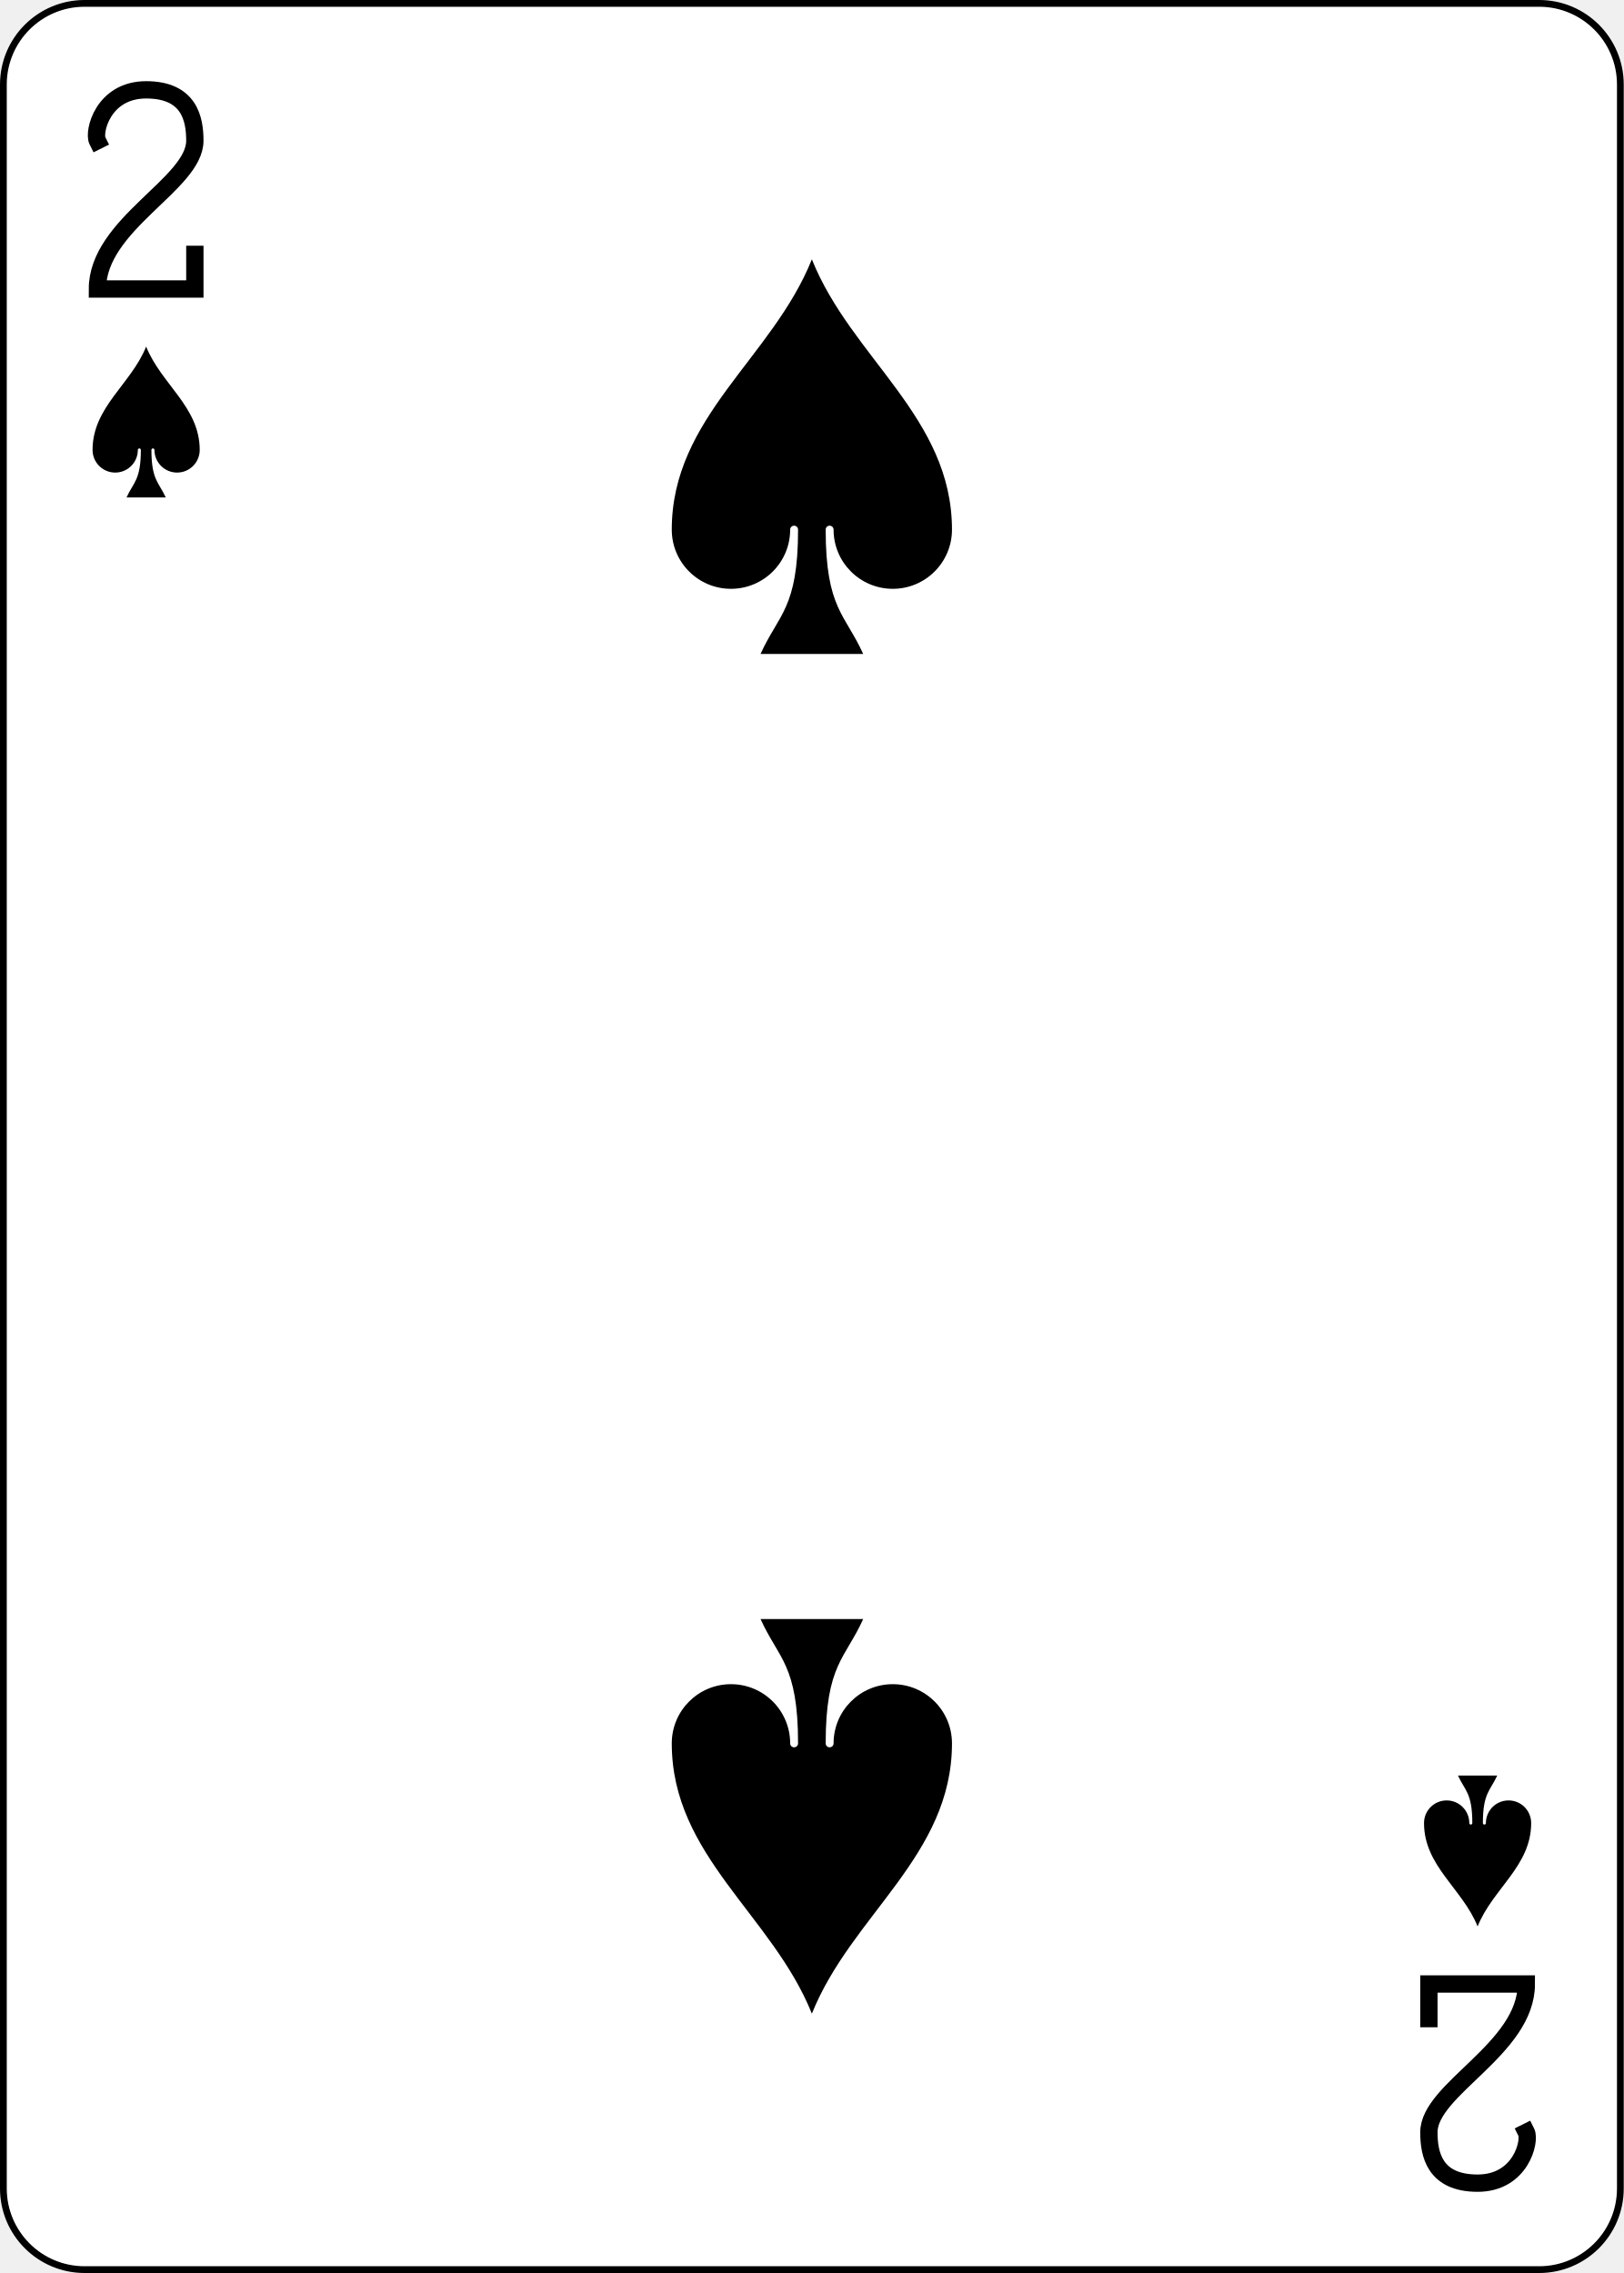
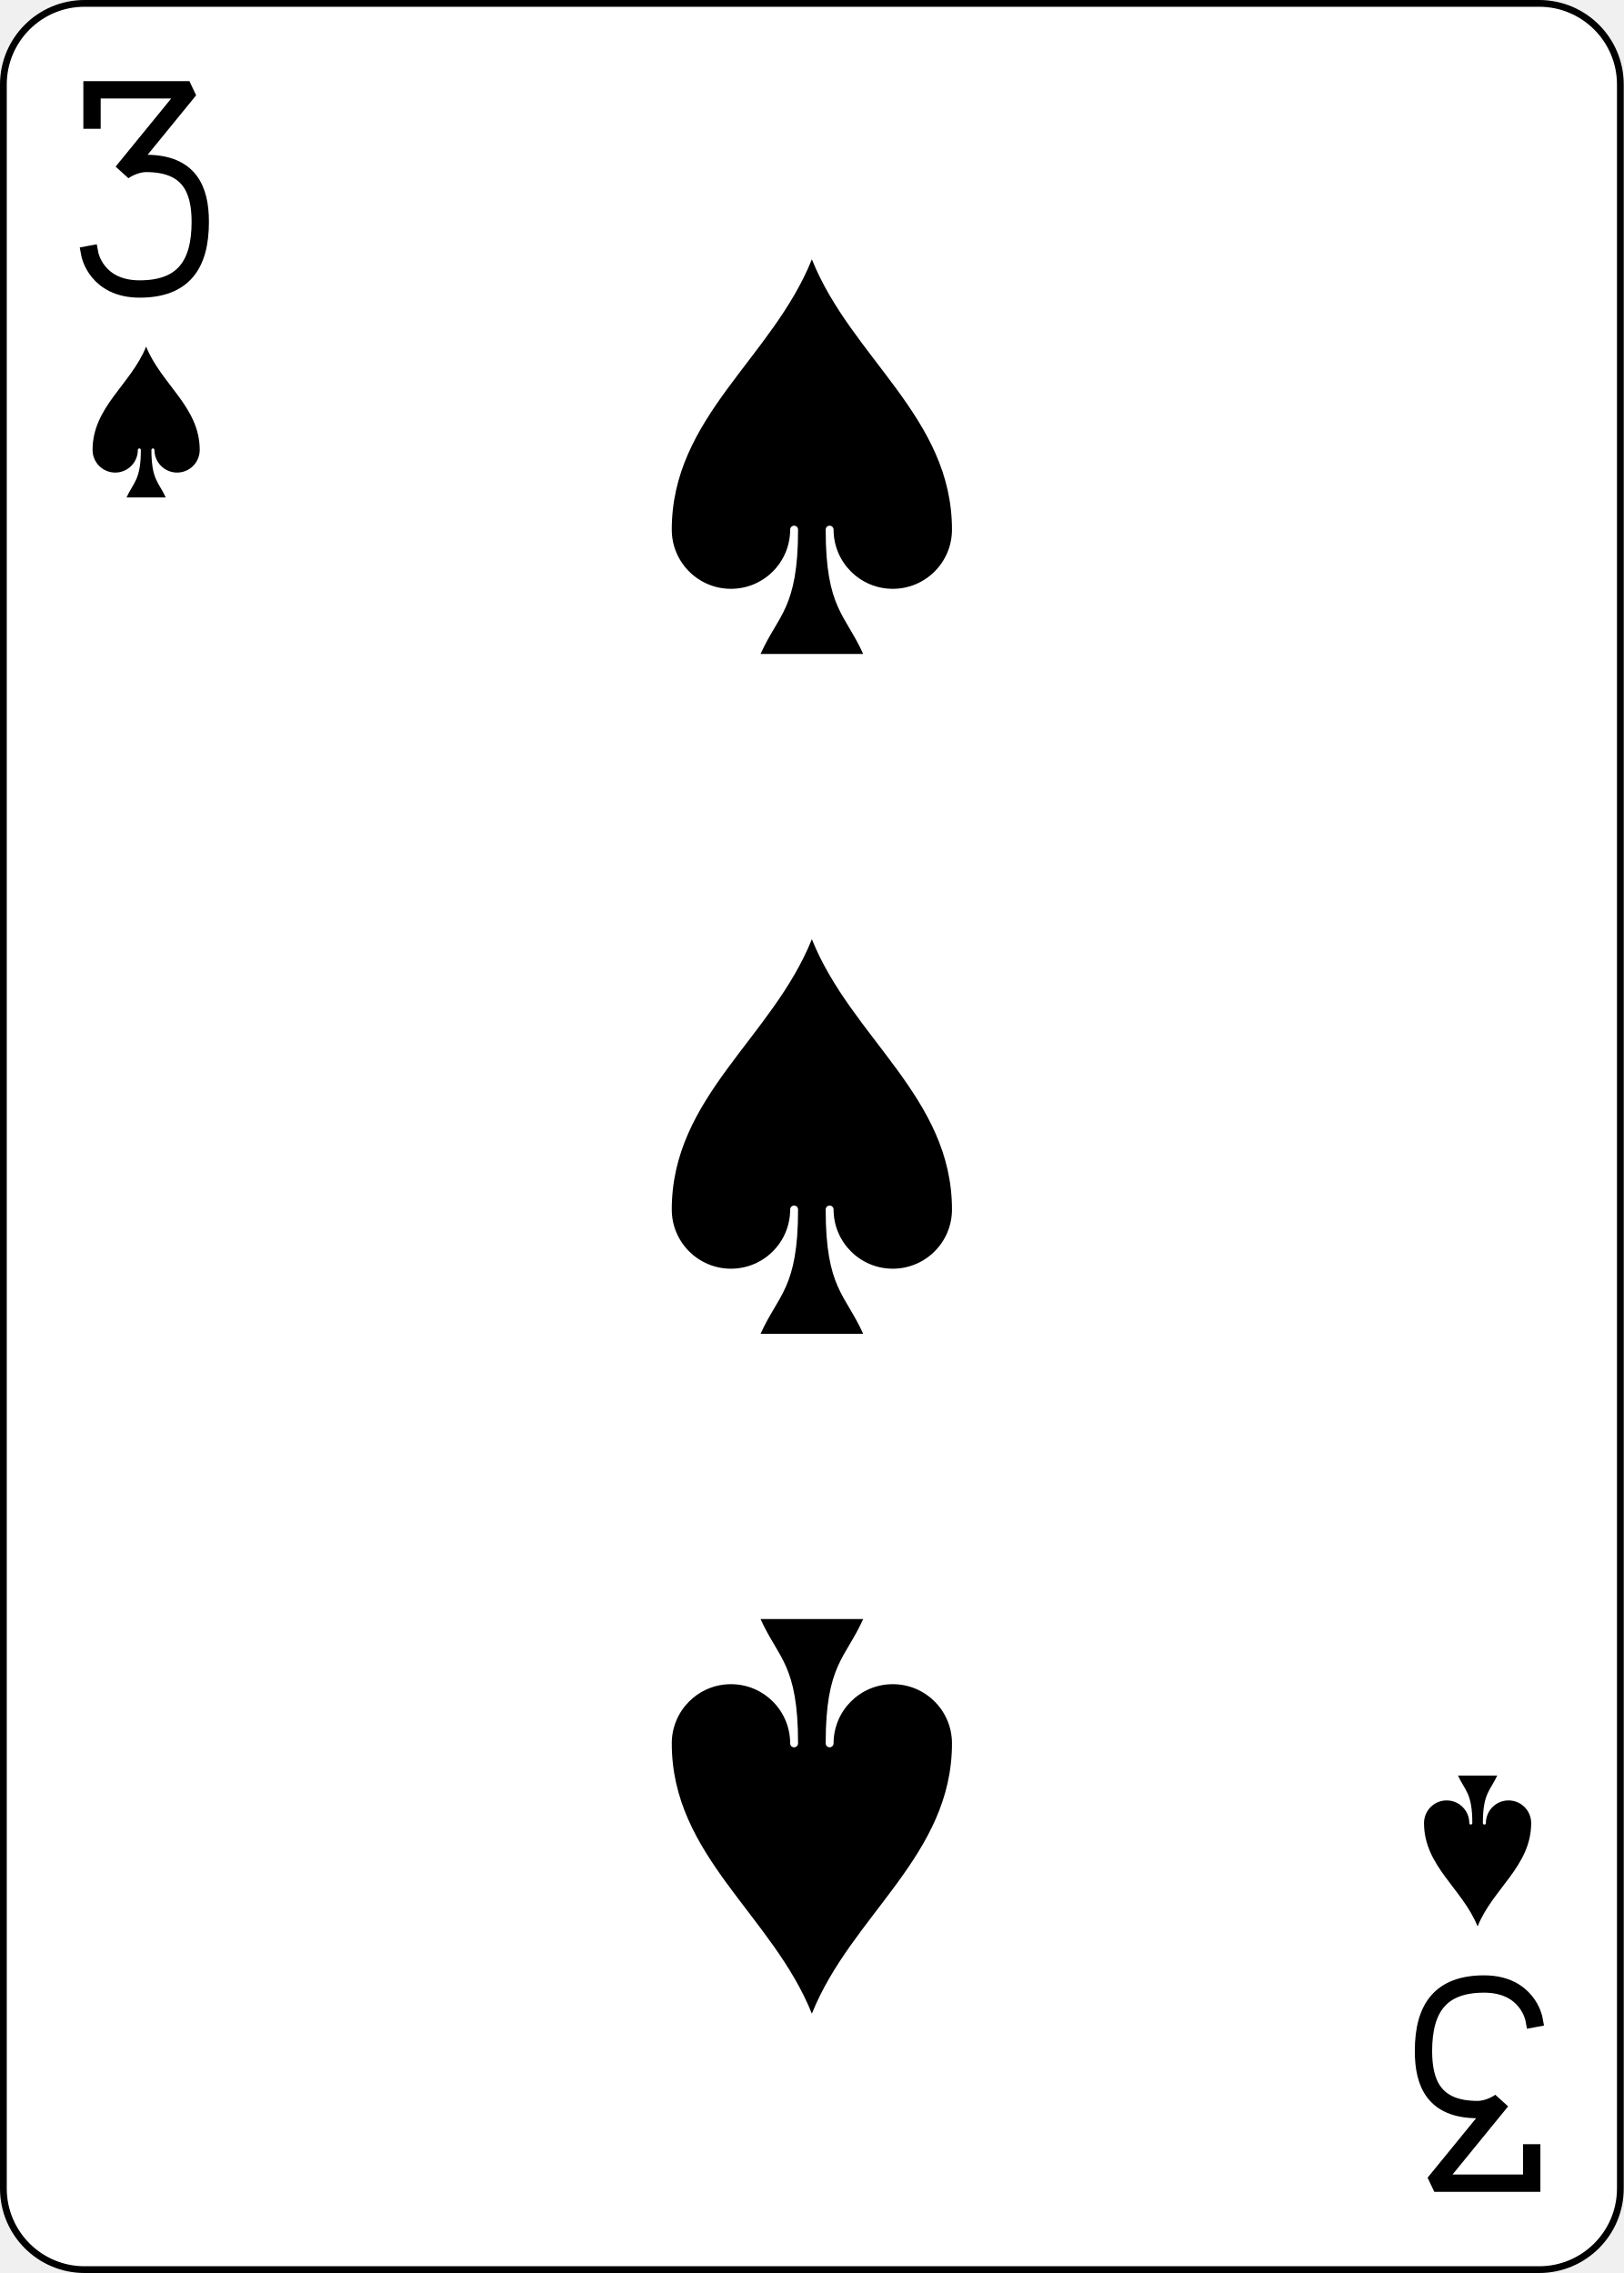
- <svg xmlns="http://www.w3.org/2000/svg" xmlns:xlink="http://www.w3.org/1999/xlink" class="card" face="2S" height="3.5in" preserveAspectRatio="none" viewBox="-120 -168 240 336" width="2.5in">
+ <svg xmlns="http://www.w3.org/2000/svg" xmlns:xlink="http://www.w3.org/1999/xlink" class="card" face="3S" height="3.5in" preserveAspectRatio="none" viewBox="-120 -168 240 336" width="2.5in">
  <defs>
-     <symbol id="SS2" viewBox="-600 -600 1200 1200" preserveAspectRatio="xMinYMid">
+     <symbol id="SS3" viewBox="-600 -600 1200 1200" preserveAspectRatio="xMinYMid">
      <path d="M0 -500C100 -250 355 -100 355 185A150 150 0 0 1 55 185A10 10 0 0 0 35 185C35 385 85 400 130 500L-130 500C-85 400 -35 385 -35 185A10 10 0 0 0 -55 185A150 150 0 0 1 -355 185C-355 -100 -100 -250 0 -500Z" fill="black" />
    </symbol>
-     <symbol id="VS2" viewBox="-500 -500 1000 1000" preserveAspectRatio="xMinYMid">
-       <path d="M-225 -225C-245 -265 -200 -460 0 -460C 200 -460 225 -325 225 -225C225 -25 -225 160 -225 460L225 460L225 300" stroke="black" stroke-width="80" stroke-linecap="square" stroke-miterlimit="1.5" fill="none" />
+     <symbol id="VS3" viewBox="-500 -500 1000 1000" preserveAspectRatio="xMinYMid">
+       <path d="M-250 -320L-250 -460L200 -460L-110 -80C-100 -90 -50 -120 0 -120C200 -120 250 0 250 150C250 350 170 460 -30 460C-230 460 -260 300 -260 300" stroke="black" stroke-width="80" stroke-linecap="square" stroke-miterlimit="1.5" fill="none" />
    </symbol>
  </defs>
  <rect width="239" height="335" x="-119.5" y="-167.5" rx="12" ry="12" fill="white" stroke="black" />
-   <use xlink:href="#VS2" height="32" width="32" x="-114.4" y="-156" />
-   <use xlink:href="#SS2" height="26.769" width="26.769" x="-111.784" y="-119" />
-   <use xlink:href="#SS2" height="70" width="70" x="-35" y="-135.501" />
+   <use xlink:href="#VS3" height="32" width="32" x="-114.4" y="-156" />
+   <use xlink:href="#SS3" height="26.769" width="26.769" x="-111.784" y="-119" />
+   <use xlink:href="#SS3" height="70" width="70" x="-35" y="-135.501" />
+   <use xlink:href="#SS3" height="70" width="70" x="-35" y="-35" />
  <g transform="rotate(180)">
-     <use xlink:href="#VS2" height="32" width="32" x="-114.4" y="-156" />
-     <use xlink:href="#SS2" height="26.769" width="26.769" x="-111.784" y="-119" />
-     <use xlink:href="#SS2" height="70" width="70" x="-35" y="-135.501" />
+     <use xlink:href="#VS3" height="32" width="32" x="-114.4" y="-156" />
+     <use xlink:href="#SS3" height="26.769" width="26.769" x="-111.784" y="-119" />
+     <use xlink:href="#SS3" height="70" width="70" x="-35" y="-135.501" />
  </g>
</svg>
